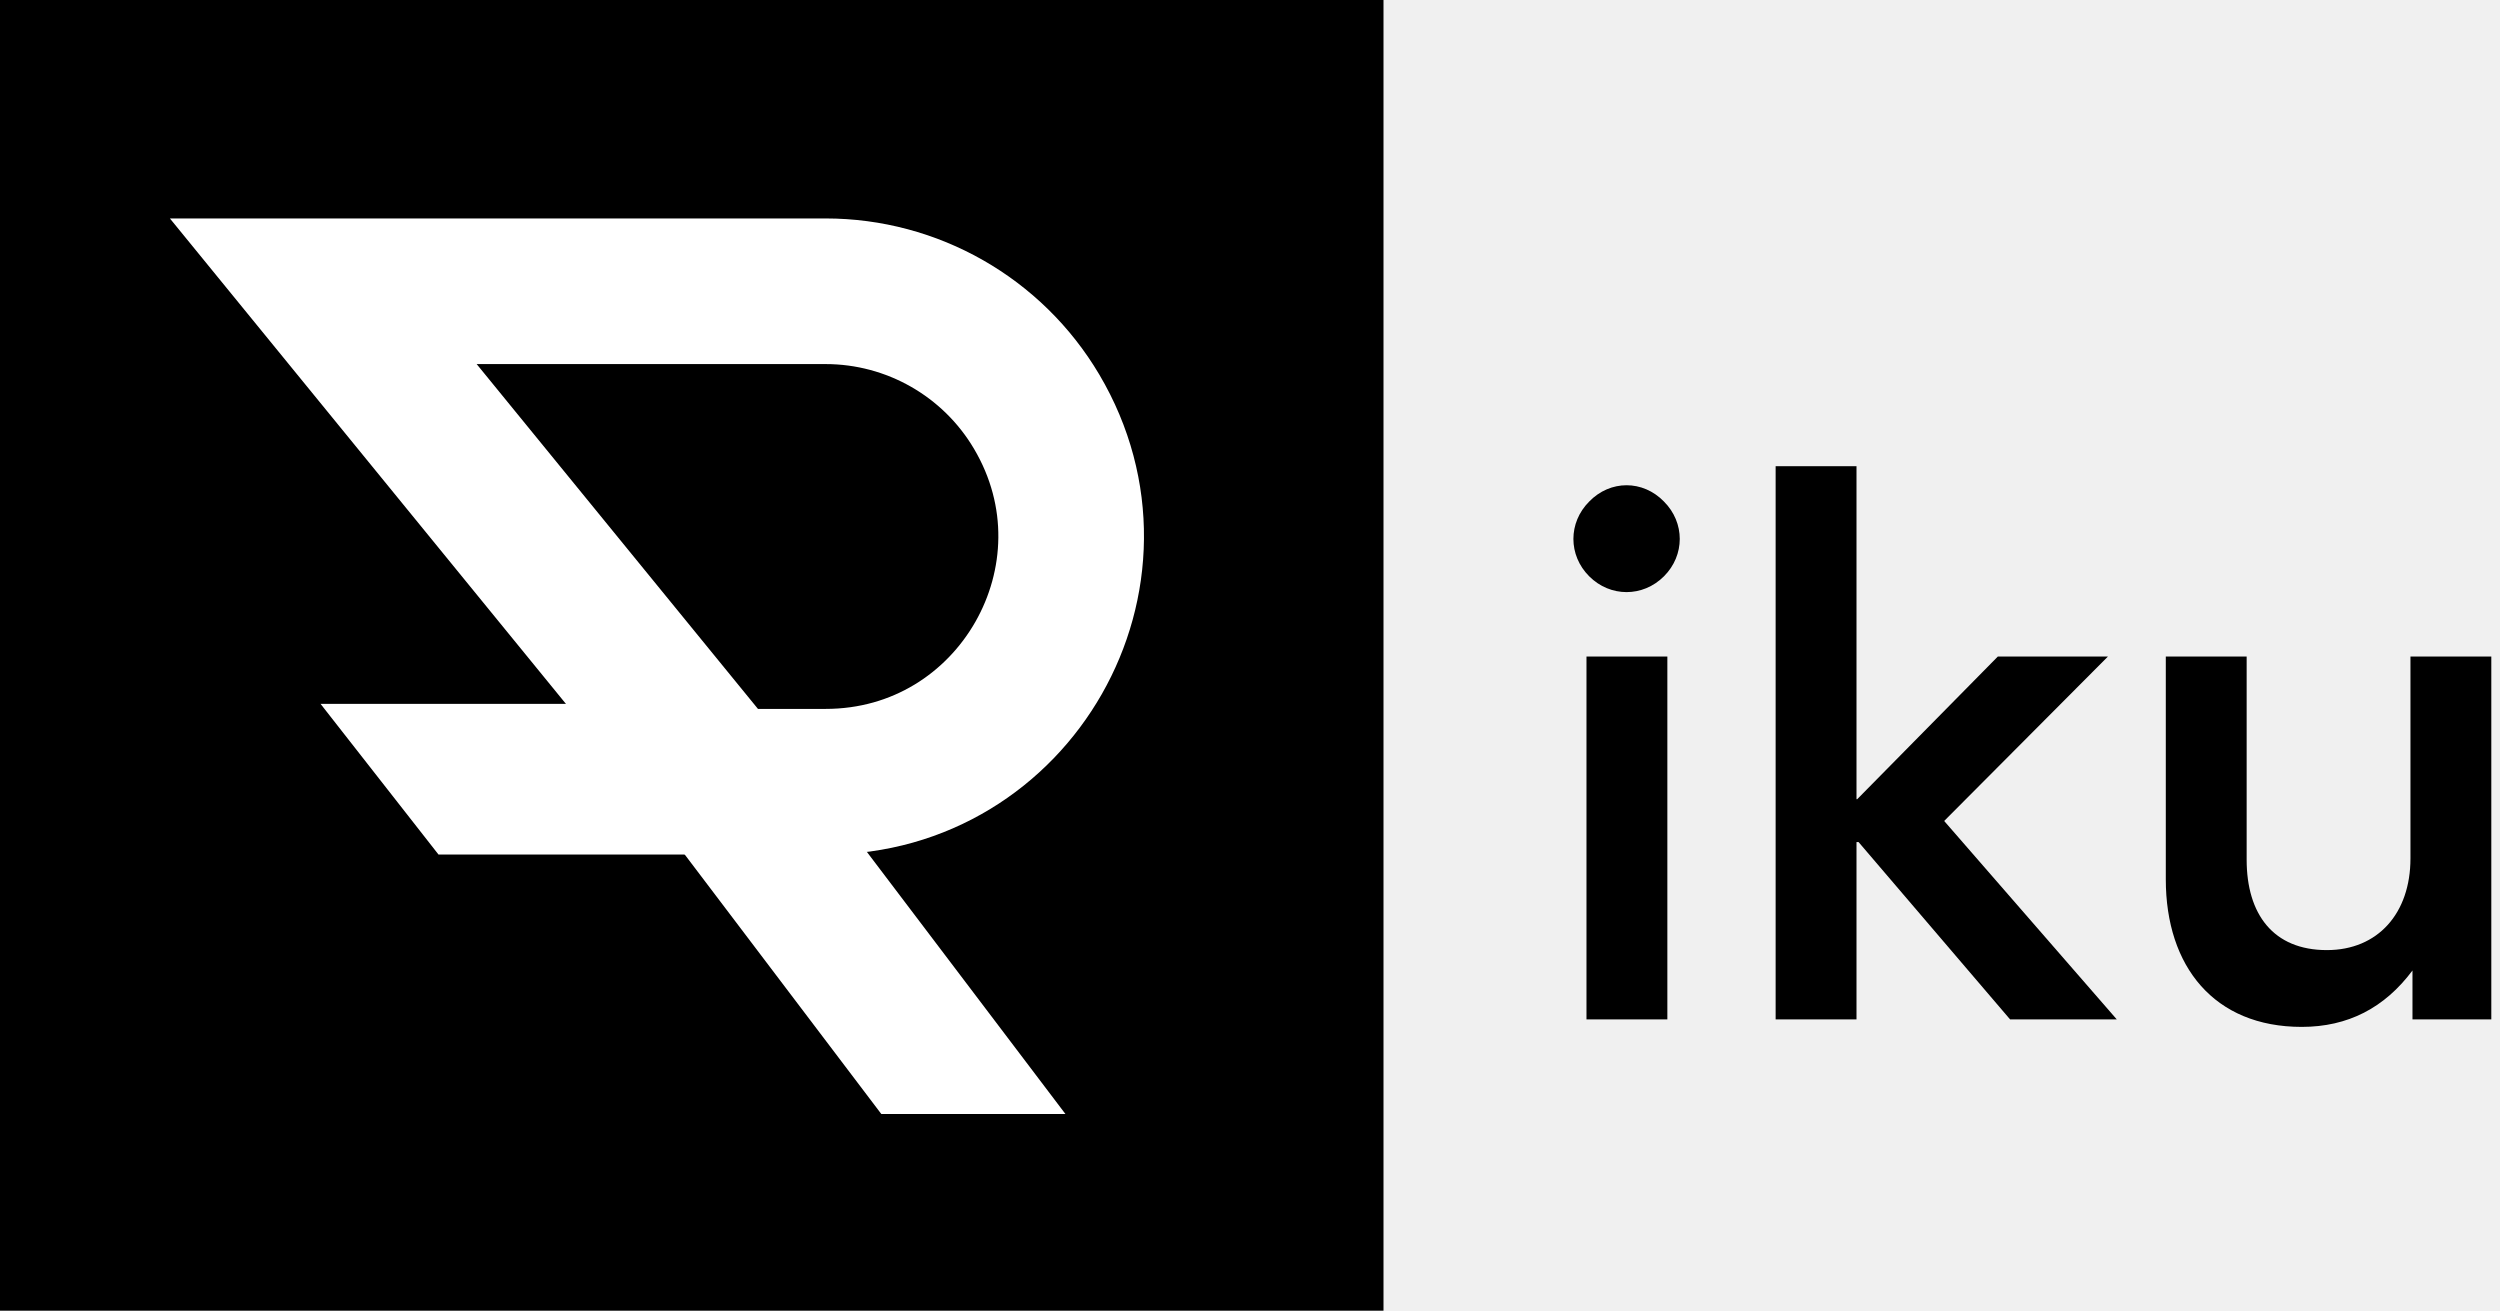
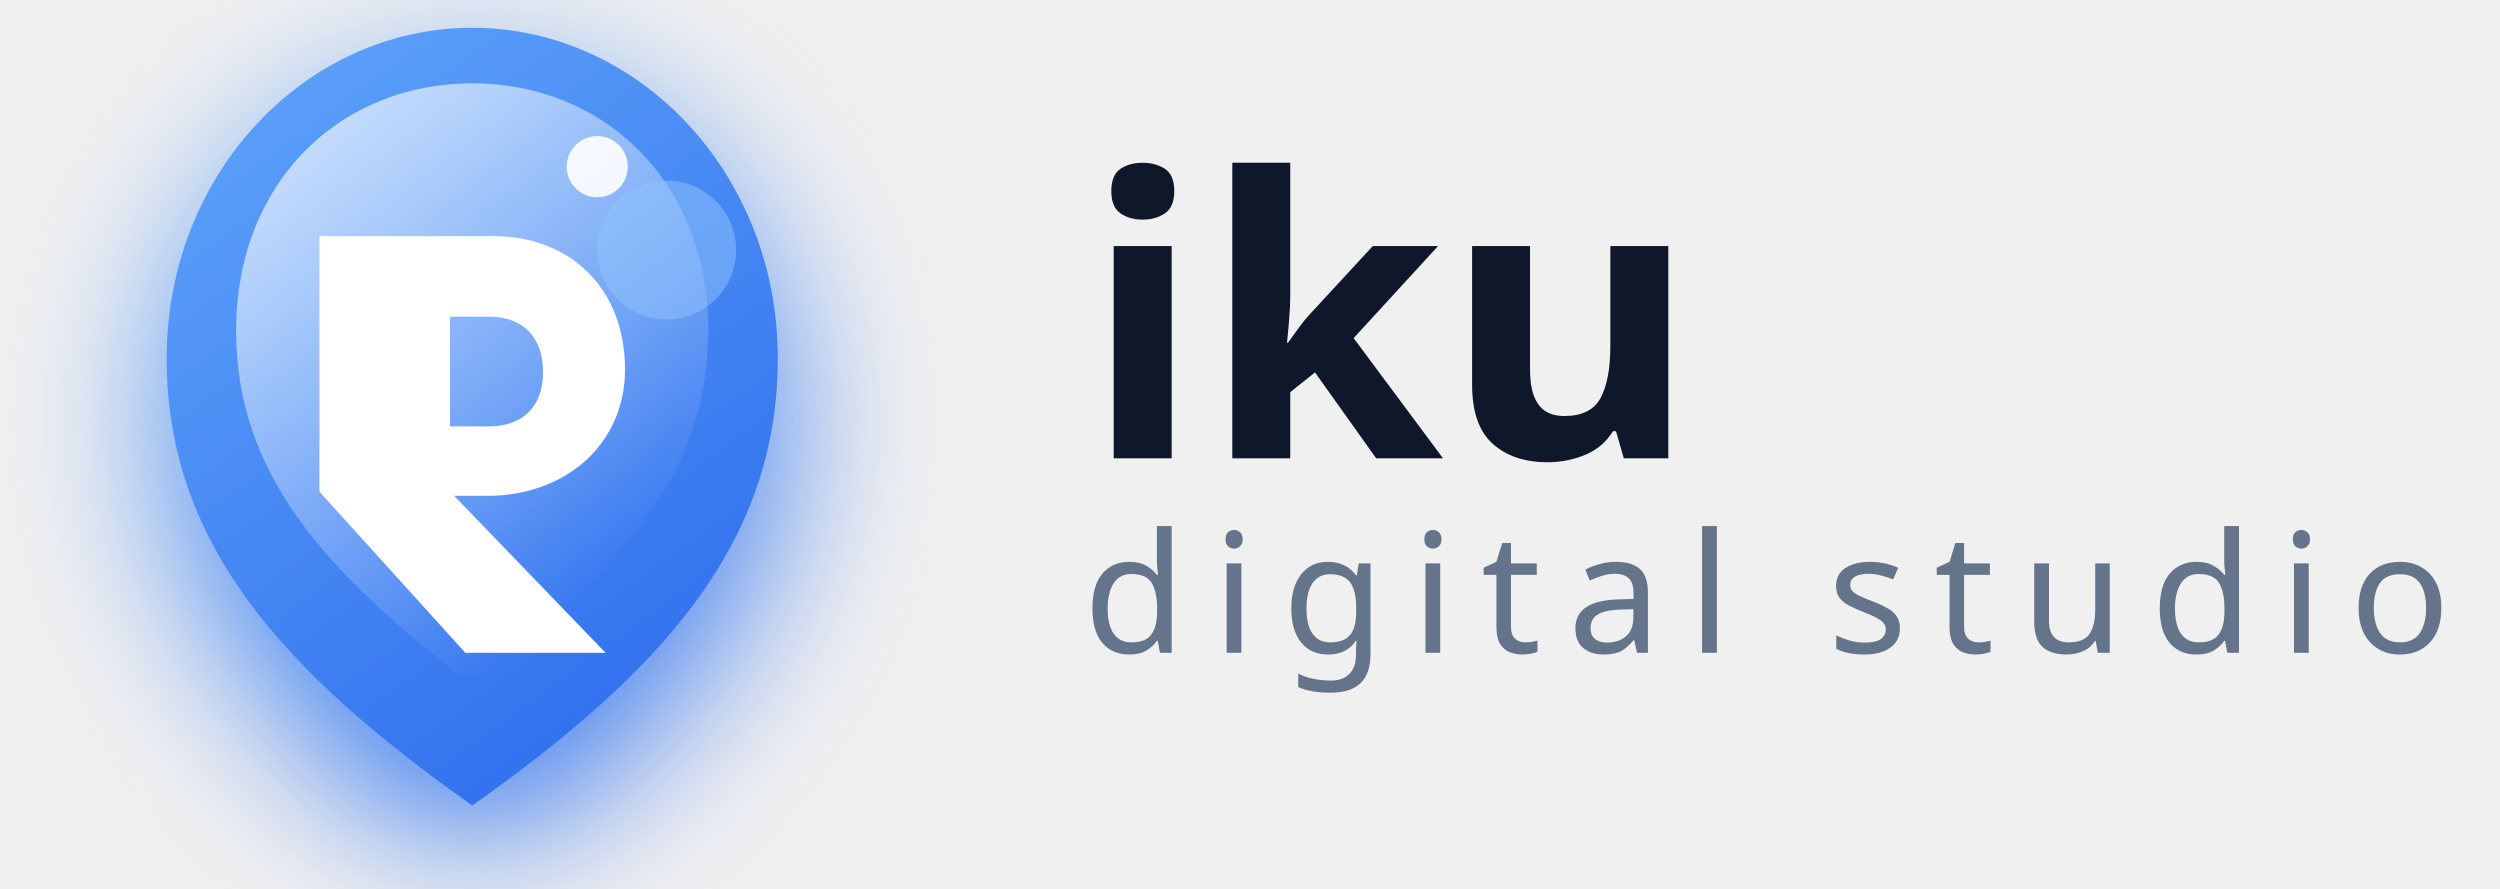
- <svg xmlns="http://www.w3.org/2000/svg" width="103" height="54" viewBox="0 0 103 54" fill="none">
-   <path d="M89.231 27.048H92.562V35.42C92.562 37.66 93.654 39.144 95.867 39.144C97.966 39.144 99.311 37.632 99.311 35.364V27.048H102.642V42H99.394V39.984C98.246 41.524 96.734 42.308 94.831 42.308C91.219 42.308 89.231 39.816 89.231 36.232V27.048Z" fill="black" />
-   <path d="M73.156 42V19.208H76.488V32.928H76.516L82.312 27.048H86.848L80.1 33.824L87.212 42H82.816L76.572 34.692H76.488V42H73.156Z" fill="black" />
-   <path d="M65.475 23.744C64.607 22.876 64.607 21.532 65.475 20.664C66.343 19.768 67.687 19.768 68.555 20.664C69.423 21.532 69.423 22.876 68.555 23.744C67.687 24.612 66.343 24.612 65.475 23.744ZM68.695 27.048V42H65.363V27.048H68.695Z" fill="black" />
-   <rect width="57" height="54" fill="black" />
-   <path d="M18.066 35.207H34.242L28.756 29H13.207L18.066 35.207Z" fill="white" />
-   <path d="M29.804 32.207L13.319 12H34.013C37.583 12 40.888 13.884 42.707 16.956C46.695 23.691 41.84 32.207 34.013 32.207H29.804Z" stroke="white" stroke-width="6" />
-   <path d="M36.31 45.897L27.689 34.518H35.276L43.896 45.897H36.31Z" fill="white" />
+ <svg xmlns="http://www.w3.org/2000/svg" width="180" height="64" viewBox="0 0 180 64" fill="none">
+   <defs>
+     <linearGradient id="dropGradient" x1="14" y1="2" x2="58" y2="62" gradientUnits="userSpaceOnUse">
+       <stop offset="0" stop-color="#60A5FA" />
+       <stop offset="1" stop-color="#2563EB" />
+     </linearGradient>
+     <linearGradient id="glossGradient" x1="20" y1="8" x2="46" y2="40" gradientUnits="userSpaceOnUse">
+       <stop offset="0" stop-color="#ffffff" stop-opacity="0.7" />
+       <stop offset="1" stop-color="#ffffff" stop-opacity="0" />
+     </linearGradient>
+     <filter id="dropShadow" x="0" y="0" width="80" height="80" filterUnits="userSpaceOnUse" color-interpolation-filters="sRGB">
+       <feOffset dy="4" />
+       <feGaussianBlur stdDeviation="6" result="blur" />
+       <feColorMatrix type="matrix" values="0 0 0 0 0 0 0 0 0 0 0 0 0 0 0 0 0 0 0.25 0" />
+       <feBlend in="SourceGraphic" in2="blur" mode="normal" />
+     </filter>
+   </defs>
+   <g filter="url(#dropShadow)">
+     <path d="M34 2C22 2 12 12.5 12 25.8C12 39.3 20.6 48.5 34 58C47.4 48.5 56 39.3 56 25.8C56 12.5 46 2 34 2Z" fill="url(#dropGradient)" />
+   </g>
+   <path d="M34 6C24.5 6 17 13.1 17 23.8C17 34.1 23.4 41 32.8 48.4C33.5 48.9 34.5 48.9 35.2 48.4C44.6 41 51 34.1 51 23.8C51 13.1 43.5 6 34 6Z" fill="url(#glossGradient)" />
+   <path d="M26 17H35.5C41.1 17 45 20.8 45 26.6C45 32 40.7 35.7 35.1 35.7H32.7L43.6 47H33.5L23 35.4V17H26ZM32.4 30.7H35.2C37.6 30.7 39.1 29.3 39.1 26.8C39.1 24.2 37.6 22.8 35.2 22.8H32.4V30.7Z" fill="white" />
+   <circle cx="48" cy="18" r="5" fill="#93C5FD" fill-opacity="0.5" />
+   <circle cx="43" cy="12" r="2.2" fill="white" fill-opacity="0.9" />
+   <text x="78" y="33" font-family="'Poppins','Segoe UI',sans-serif" font-size="28" font-weight="600" fill="#0F172A">iku</text>
+   <text x="78" y="47" font-family="'Poppins','Segoe UI',sans-serif" font-size="12" font-weight="500" letter-spacing="0.16em" fill="#64748B">digital studio</text>
</svg>
